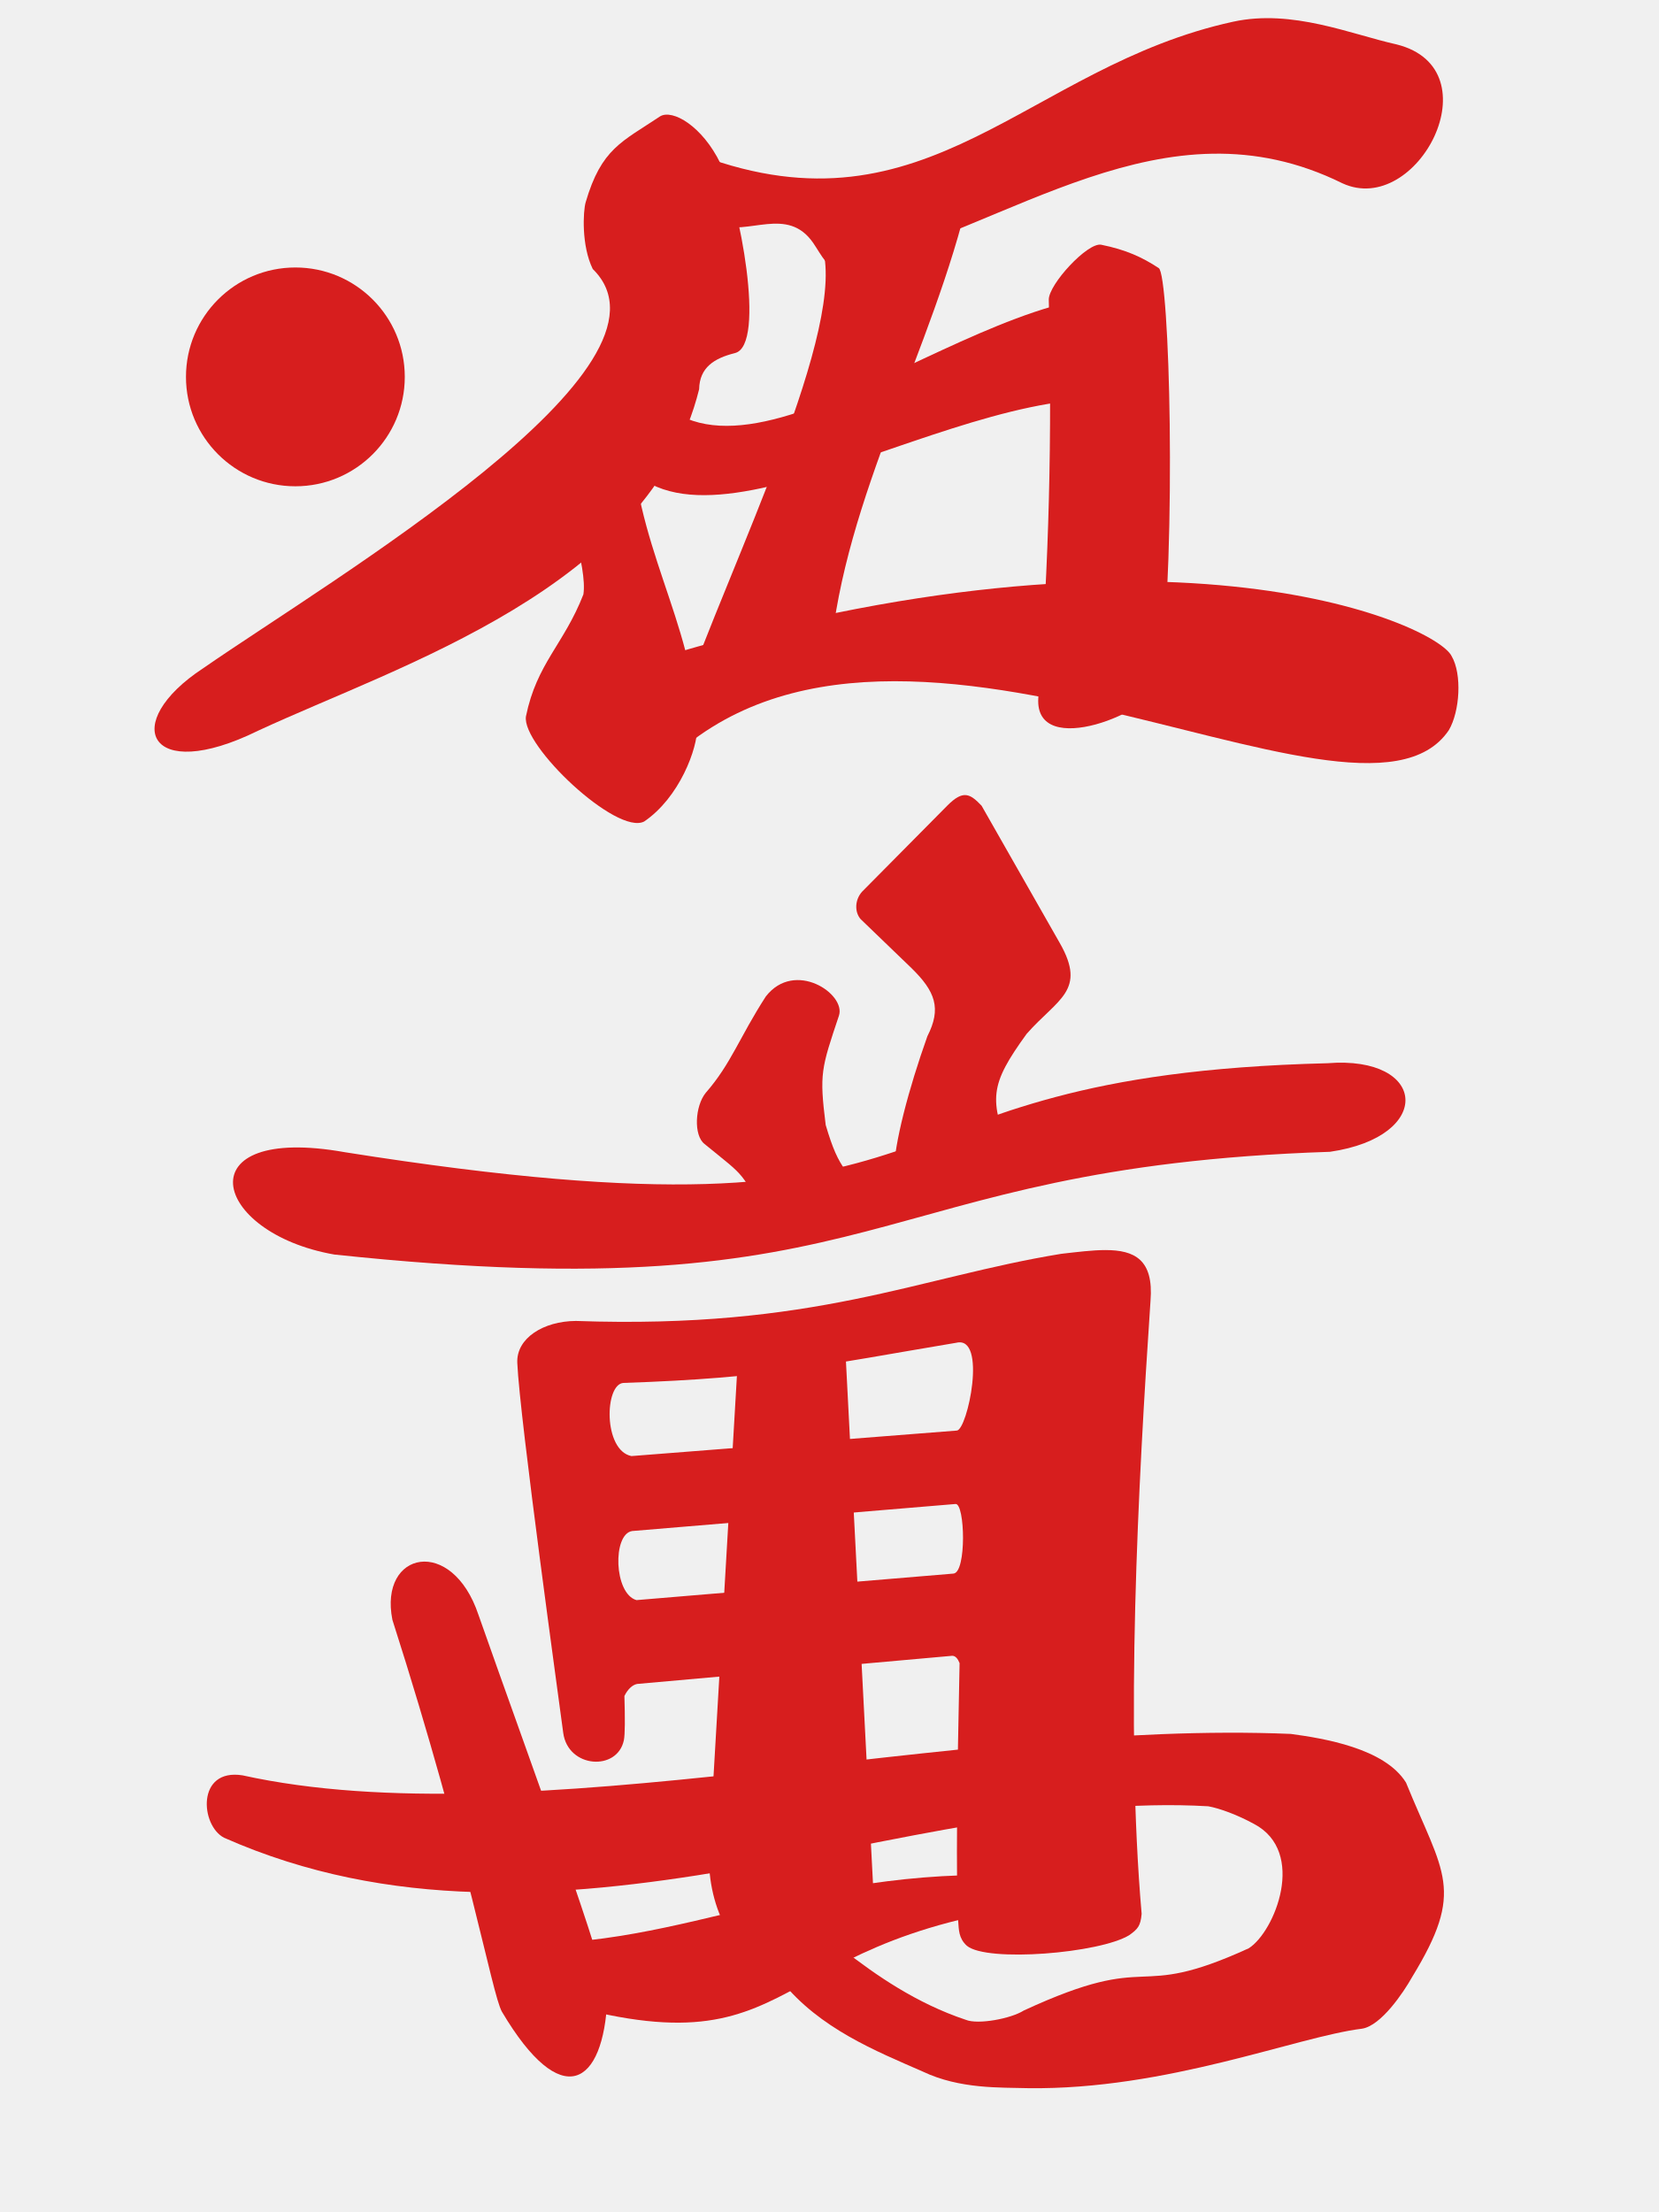
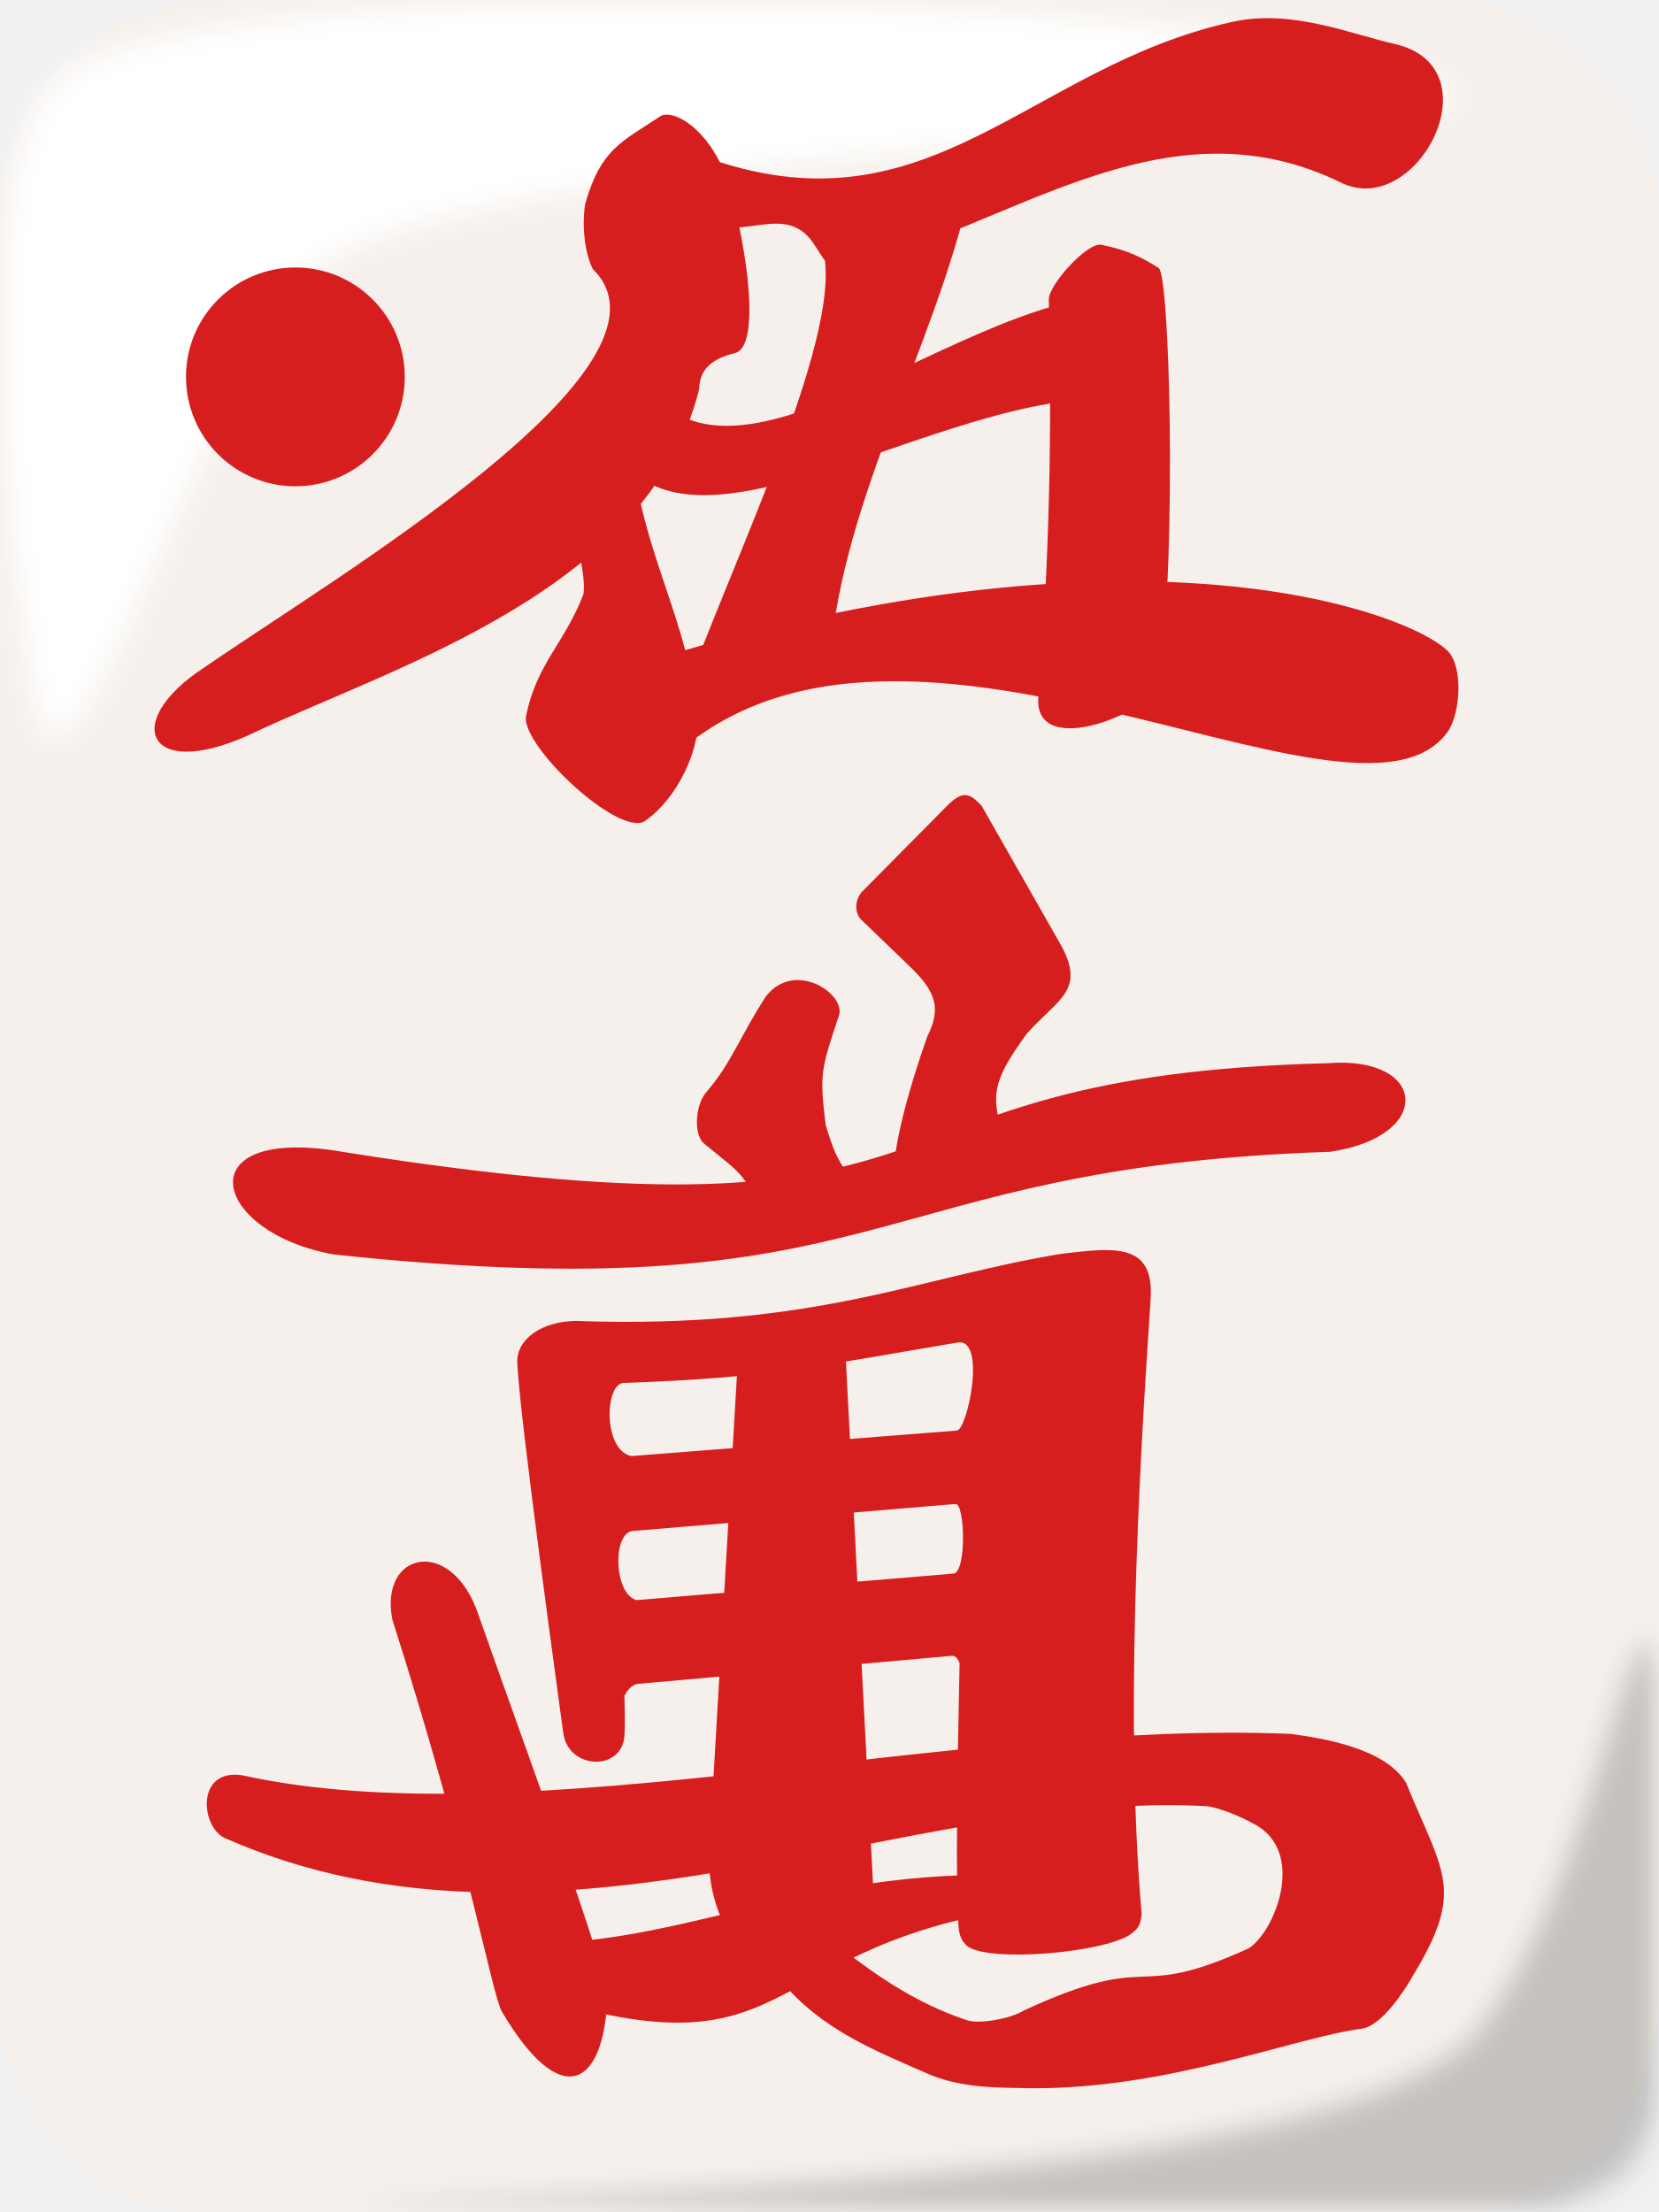
- <svg xmlns="http://www.w3.org/2000/svg" xmlns:ns1="http://www.openswatchbook.org/uri/2009/osb" width="300" height="400" viewBox="0 0 300 400" id="svg2" version="1.1">
+ <svg xmlns="http://www.w3.org/2000/svg" xmlns:ns1="http://www.openswatchbook.org/uri/2009/osb" width="300" height="400" viewBox="0 0 300 400">
+   <g id="layer1">
+     <path id="rect4164" fill="#f5f0eb" stroke="none" d="M 40 -0.079 L 260.059 -0.079 C 282.15 -0.079 300.059 17.83 300.059 39.921 L 300.059 360.699 C 300.059 382.791 282.15 400.699 260.059 400.699 L 40 400.699 C 17.909 400.699 0 382.791 0 360.699 L 0 39.921 C 0 17.83 17.909 -0.079 40 -0.079 Z" />
+     <filter id="filter1" x="0" y="0" width="300" height="400" filterUnits="userSpaceOnUse" primitiveUnits="userSpaceOnUse" color-interpolation-filters="sRGB">
+       <feGaussianBlur stdDeviation="2.51" />
+     </filter>
+     <path id="path4166" fill="#ffffff" fill-rule="evenodd" stroke="none" filter="url(#filter1)" d="M 5.75 123.96 C 1.059 94.745 -5.854 34.896 9.103 15.312 C 28.586 -7.759 234.691 -2.736 263.337 16.943 C 275.732 24.661 77.927 25.078 55.587 50.361 C 33.768 74.534 10.957 162.043 5.75 123.96 Z" />
+     <filter id="filter2" x="0" y="0" width="300" height="400" filterUnits="userSpaceOnUse" primitiveUnits="userSpaceOnUse" color-interpolation-filters="sRGB">
+       <feGaussianBlur stdDeviation="2.51" />
+     </filter>
+     <path id="path4221" fill="#000000" fill-opacity="0.196" fill-rule="evenodd" stroke="none" filter="url(#filter2)" d="M 300.202 300.507 C 303.529 309.821 310.451 368.961 294.884 391.134 C 274.607 417.254 75.448 407.592 63.329 401.066 C 52.255 395.749 241.933 401.007 268.18 366.199 C 289.774 336.198 294.681 284.021 300.202 300.507 Z" />
+   </g>
  <defs id="defs4">
    <linearGradient id="linearGradient10055" ns1:paint="solid">
      <stop style="stop-color:#000000;stop-opacity:1;" offset="0" id="stop10057" />
    </linearGradient>
    <marker orient="auto" refY="0" refX="0" id="Arrow1Lstart" style="overflow:visible">
      <path id="path4978" d="M 0,0 5,-5 -12.5,0 5,5 0,0 Z" style="fill:#000000;fill-opacity:1;fill-rule:evenodd;stroke:#ff5c00;stroke-width:1pt;stroke-opacity:1" transform="matrix(0.8,0,0,0.8,10,0)" />
    </marker>
    <clipPath clipPathUnits="userSpaceOnUse" id="clipPath4243">
      <circle style="opacity:1;fill:#000000;fill-opacity:0.297;fill-rule:nonzero;stroke:#000000;stroke-width:19.133;stroke-linecap:butt;stroke-linejoin:round;stroke-miterlimit:4;stroke-dasharray:none;stroke-dashoffset:0;stroke-opacity:1" id="circle4245" cx="-264.66" cy="-198.207" r="293.954" />
    </clipPath>
    <clipPath clipPathUnits="userSpaceOnUse" id="clipPath7847">
      <ellipse style="opacity:1;fill:#822600;fill-opacity:1;fill-rule:nonzero;stroke:none;stroke-width:12;stroke-linecap:round;stroke-linejoin:round;stroke-miterlimit:4;stroke-dasharray:none;stroke-dashoffset:0;stroke-opacity:1" id="ellipse7849" cx="394" cy="552.362" rx="349.495" ry="216" />
    </clipPath>
    <clipPath clipPathUnits="userSpaceOnUse" id="clipPath4243-1">
      <circle style="opacity:1;fill:#000000;fill-opacity:0.297;fill-rule:nonzero;stroke:#000000;stroke-width:19.133;stroke-linecap:butt;stroke-linejoin:round;stroke-miterlimit:4;stroke-dasharray:none;stroke-dashoffset:0;stroke-opacity:1" id="circle4245-4" cx="-264.66" cy="-198.207" r="293.954" />
    </clipPath>
    <clipPath clipPathUnits="userSpaceOnUse" id="clipPath7876">
      <circle style="opacity:1;fill:#000000;fill-opacity:0.297;fill-rule:nonzero;stroke:#000000;stroke-width:19.133;stroke-linecap:butt;stroke-linejoin:round;stroke-miterlimit:4;stroke-dasharray:none;stroke-dashoffset:0;stroke-opacity:1" id="circle7878" cx="-264.66" cy="-198.207" r="293.954" />
    </clipPath>
    <clipPath clipPathUnits="userSpaceOnUse" id="clipPath14693">
      <rect style="opacity:1;fill:#a53c3c;fill-opacity:1;fill-rule:nonzero;stroke:none;stroke-width:8;stroke-linecap:round;stroke-linejoin:round;stroke-miterlimit:4;stroke-dasharray:none;stroke-dashoffset:0;stroke-opacity:1" id="rect14695" width="131.784" height="168.821" x="-332.596" y="383.498" rx="1.255" ry="3.751" transform="matrix(0.9993908,-0.03489951,0.03489951,0.9993908,0,0)" />
    </clipPath>
    <clipPath clipPathUnits="userSpaceOnUse" id="clipPath14952">
      <ellipse style="opacity:1;fill:#a53c3c;fill-opacity:1;fill-rule:nonzero;stroke:none;stroke-width:7;stroke-linecap:round;stroke-linejoin:round;stroke-miterlimit:4;stroke-dasharray:none;stroke-dashoffset:0;stroke-opacity:1" id="ellipse14954" cx="-271.344" cy="647.256" rx="69.057" ry="116.911" transform="matrix(0.9993908,-0.03489951,0.03489951,0.9993908,0,0)" />
    </clipPath>
    <pattern y="0" x="0" height="6" width="6" patternUnits="userSpaceOnUse" id="EMFhbasepattern" />
  </defs>
  <g id="layer1" transform="translate(0,-652.3622)">
    <g id="g6031" transform="translate(1034.343,648.8857)">
      <path style="fill:#d71e1e;fill-opacity:1;fill-rule:evenodd;stroke:none;stroke-width:1px;stroke-linecap:butt;stroke-linejoin:miter;stroke-opacity:1" d="m -973.9,230.335 c 101.51,10.776 95.086,-15.762 180.061,-18.577 18.885,-2.746 17.635,-17.46 -0.449,-16.017 -90.368,2.243 -58.779,34.939 -177.693,16.092 -28.997,-5.176 -24.264,14.568 -1.919,18.502 z" id="path6014" />
      <path style="fill:#d71e1e;fill-opacity:1;fill-rule:evenodd;stroke:none;stroke-width:1px;stroke-linecap:butt;stroke-linejoin:miter;stroke-opacity:1" d="m -882.636,187.136 c 1.311,-3.924 -7.997,-10.181 -13.219,-3.472 -4.831,7.479 -6.264,12.156 -10.86,17.42 -1.958,2.393 -2.241,7.725 -0.217,9.268 7.568,6.199 6.724,4.784 11.5,14.738 l 20.531,-1.762 c -6.52,-8.589 -7.597,-7.835 -10.131,-16.424 -1.165,-9.327 -0.808,-10.176 2.397,-19.767 z" id="path6017" />
      <path style="fill:#d71e1e;fill-opacity:1;fill-rule:evenodd;stroke:none;stroke-width:1px;stroke-linecap:butt;stroke-linejoin:miter;stroke-opacity:1" d="m -856.843,149.174 c -2.072,-2.165 -3.31,-2.932 -6.213,0 l -15.391,15.541 c -1.348,1.5 -1.372,3.705 -0.264,4.97 l 9.17,8.834 c 4.354,4.252 5.464,7.314 2.9,12.336 -3.42,9.616 -5.986,19.367 -6.097,24.708 l 21.181,-3.487 c -3.959,-9.817 -3.871,-12.357 2.865,-21.646 5.559,-6.327 10.933,-7.774 5.995,-16.417 z" id="path6019" />
      <path style="fill:#d71e1e;fill-opacity:1;fill-rule:evenodd;stroke:none;stroke-width:1px;stroke-linecap:butt;stroke-linejoin:miter;stroke-opacity:1" d="m -834.439,229.529 c -2.38,3.3e-4 -5.115,0.352 -7.986,0.676 -25.981,4.24 -44.632,13.662 -87.783,12.141 -5.841,0.03 -10.797,3.108 -10.592,7.59 0.416,9.893 7.7,62.177 8.305,66.889 0.853,6.418 9.79,6.988 10.967,1.342 0.216,-1.034 0.221,-3.958 0.098,-7.996 0.548,-1.144 1.398,-2.02 2.309,-2.184 l 56.982,-5.092 c 0.58,0.007 1.014,0.545 1.32,1.33 -0.442,20.093 -0.684,39.742 -0.254,46.623 0.124,1.52 0.051,3.12 1.57,4.486 3.627,3.034 24.108,1.363 29.408,-1.947 1.469,-1.078 2,-1.583 2.197,-3.83 -2.961,-33.992 -0.668,-77.217 1.605,-110.873 0.596,-7.453 -2.911,-9.155 -8.146,-9.154 z m -26.98,16.764 c 5.652,-1.389 2.022,15.829 0.088,15.877 l -58.828,4.611 c -5.127,-1.024 -4.88,-13.066 -1.422,-13.229 26.638,-0.896 35.744,-3.181 60.162,-7.26 z m -0.129,29.152 c 1.706,-0.131 2.018,12.385 -0.381,12.586 l -57.32,4.797 c -4.101,-1.151 -4.352,-11.962 -0.779,-12.492 z" id="path6021" />
      <path style="fill:#d71e1e;fill-opacity:1;fill-rule:evenodd;stroke:none;stroke-width:1px;stroke-linecap:butt;stroke-linejoin:miter;stroke-opacity:1" d="m -881.542,246.32 -19.233,0.635 -5.291,90.559 c -0.751,10.292 4.492,20.611 11.241,20.763 l 18.742,-6.546 z" id="path6023" />
      <path style="fill:#d71e1e;fill-opacity:1;fill-rule:evenodd;stroke:none;stroke-width:1px;stroke-linecap:butt;stroke-linejoin:miter;stroke-opacity:1" d="m -942.636,354.94 0.846,8.028 c 54.246,18.284 41.637,-8.576 96.894,-15.151 l -0.635,-4.928 c -42.242,-2.987 -64.353,13.179 -97.106,12.052 z" id="path6025" />
      <path style="fill:#d71e1e;fill-opacity:1;fill-rule:evenodd;stroke:none;stroke-width:1px;stroke-linecap:butt;stroke-linejoin:miter;stroke-opacity:1" d="m -947.816,295.507 c -4.791,-14.349 -18.048,-11.531 -15.569,0.885 13.897,43.448 17.942,67.497 19.799,70.859 10.792,18.229 18.403,13.454 19.078,-2.434 0.111,-4.849 -14.234,-43.495 -23.308,-69.31 z" id="path6027" />
      <path style="fill:#d71e1e;fill-opacity:1;fill-rule:evenodd;stroke:none;stroke-width:1px;stroke-linecap:butt;stroke-linejoin:miter;stroke-opacity:1" d="m -990.503,324.512 c -8.359,-1.304 -7.6,9.084 -3.317,11.288 59.847,26.468 123.838,-8.866 177.967,-5.691 2.058,0.369 5.313,1.564 8.294,3.202 9.557,5.048 3.734,19.51 -0.976,22.479 -21.536,9.845 -16.514,0.091 -40.673,11.25 -2.277,1.46 -8.257,2.597 -10.482,1.685 -8.943,-2.978 -16.302,-8.102 -22.15,-12.664 l -11.188,5.646 c 6.905,8.601 17.1,12.672 25.541,16.371 6.747,3.213 14.126,2.854 19.029,3.006 25.108,0.345 48.589,-9.297 60.403,-10.755 3.458,-0.53 7.483,-6.525 9.051,-9.31 9.691,-15.872 5.688,-18.57 -1.086,-35.189 -3.849,-6.232 -14.98,-8.012 -20.828,-8.805 -60.718,-2.574 -138.254,18.812 -189.585,7.487 z" id="path6029" />
    </g>
    <g transform="matrix(0.8829905,0,0,0.9881691,13.1912,3.648797)" id="g5716">
      <path style="fill:#d71e1e;fill-opacity:1;fill-rule:evenodd;stroke:none;stroke-width:1px;stroke-linecap:butt;stroke-linejoin:miter;stroke-opacity:1" d="m 120.278,677.755 c -7.838,4.682 -12.064,5.885 -15.284,15.769 -0.511,1.598 -0.898,7.876 1.458,12.182 20.422,17.875 -53.388,56.712 -79.774,73.058 -17.174,10.058 -11.335,21.339 11.193,11.453 29.066,-12.078 80.297,-26.143 90.366,-62.505 0.097,-3.989 3.075,-5.668 7.331,-6.618 6.514,-1.426 0.792,-27.814 -2.951,-34.692 -3.744,-6.877 -9.804,-9.959 -12.338,-8.647 z" id="path5718" />
      <path style="fill:#d71e1e;fill-opacity:1;fill-rule:evenodd;stroke:none;stroke-width:1px;stroke-linecap:butt;stroke-linejoin:miter;stroke-opacity:1" d="m 99.312,743.711 c 1.357,4.639 6.087,16.552 5.224,21.546 -3.978,9.126 -9.54,12.594 -11.761,22.305 -0.952,5.342 18.6,21.859 24.214,19.247 7.172,-4.348 10.984,-13.344 10.865,-17.385 -0.778,-19.434 -13.169,-33.196 -13.616,-55.569 z" id="path5720" />
      <path style="fill:#d71e1e;fill-opacity:1;fill-rule:evenodd;stroke:none;stroke-width:1px;stroke-linecap:butt;stroke-linejoin:miter;stroke-opacity:1" d="m 128.522,684.935 c 46.746,15.517 66.839,-16.275 109.097,-24.485 12.117,-2.354 24.184,2.325 33.482,4.163 20.109,4.514 4.228,31.739 -11.122,25.409 -36.558,-16.134 -67.906,8.156 -102.605,15.751 -2.566,0.415 -4.134,-2.71 -5.773,-4.832 -5.31,-6.875 -13.324,-1.203 -19.859,-3.348 z" id="path5722" />
      <path style="fill:#d71e1e;fill-opacity:1;fill-rule:evenodd;stroke:none;stroke-width:1px;stroke-linecap:butt;stroke-linejoin:miter;stroke-opacity:1" d="m 183.562,691.904 -31.765,6.917 c 9.85,10.819 -13.475,53.482 -25.203,81.46 l 28.507,-3.847 c 2.864,-29.115 21.097,-56.086 28.461,-84.53 z" id="path5724" />
      <path style="fill:#d71e1e;fill-opacity:1;fill-rule:evenodd;stroke:none;stroke-width:1px;stroke-linecap:butt;stroke-linejoin:miter;stroke-opacity:1" d="m 114.446,721.803 c 15.8,34.888 69.15,-14.001 103.233,-11.181 l 0,19.422 c -34.972,-5.666 -93.653,35.538 -107.635,6.712 z" id="path5726" />
      <path style="fill:#d71e1e;fill-opacity:1;fill-rule:evenodd;stroke:none;stroke-width:1px;stroke-linecap:butt;stroke-linejoin:miter;stroke-opacity:1" d="m 210.572,701.264 c -2.785,-0.466 -10.745,7.252 -10.726,10.046 0.689,24.488 0.084,48.43 -2.147,72.918 -0.809,11.468 23.903,2.384 24.925,-3.049 3.435,-25.639 1.958,-74.428 -0.258,-75.638 -3.42,-2.014 -6.726,-3.358 -11.794,-4.278 z" id="path5728" />
      <path style="fill:#d71e1e;fill-opacity:1;fill-rule:evenodd;stroke:none;stroke-width:1px;stroke-linecap:butt;stroke-linejoin:miter;stroke-opacity:1" d="m 112.959,778.815 c 109.319,-31.088 166.21,-8.228 169.393,-2.254 2.148,3.278 1.684,10.109 -0.574,13.531 -18.858,25.077 -119.627,-39.367 -165.067,10.708 z" id="path5730" />
    </g>
    <circle style="opacity:1;fill:#d71e1e;fill-opacity:1;fill-rule:nonzero;stroke:none;stroke-width:10;stroke-linecap:butt;stroke-linejoin:round;stroke-miterlimit:4;stroke-dasharray:none;stroke-dashoffset:0;stroke-opacity:1" id="path4178" cx="53.414" cy="720.515" r="19.783" />
  </g>
</svg>
